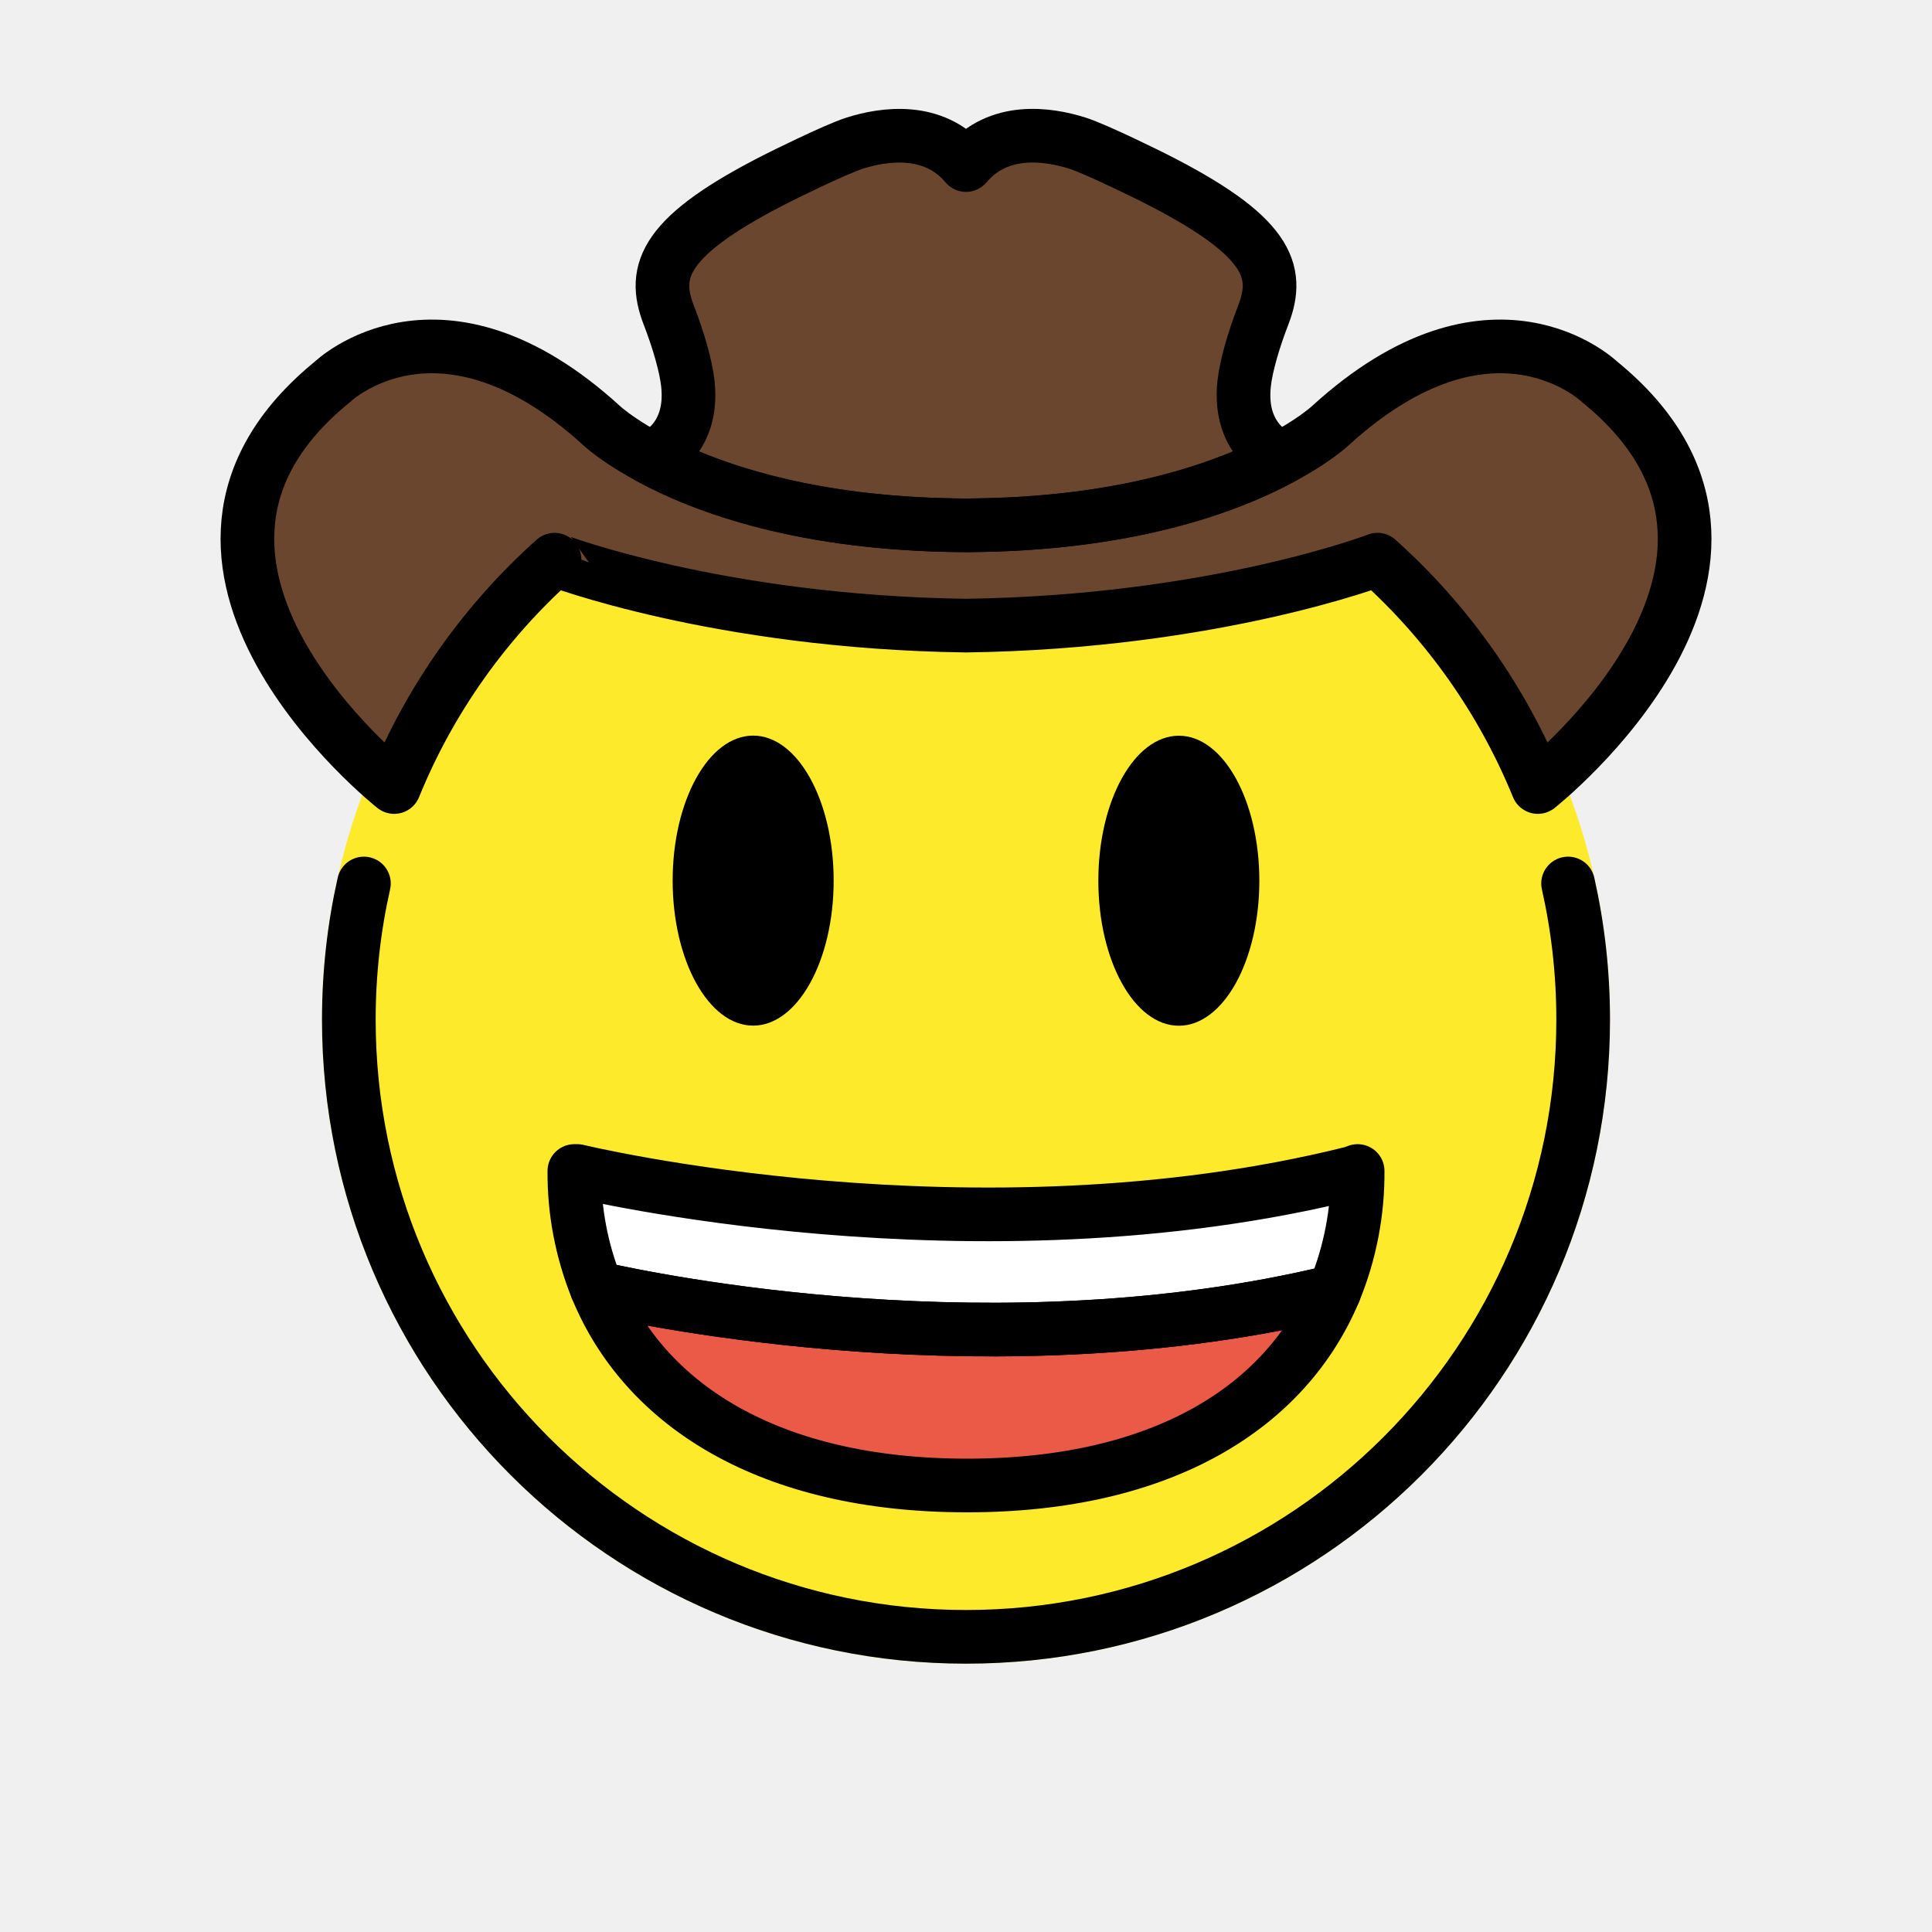
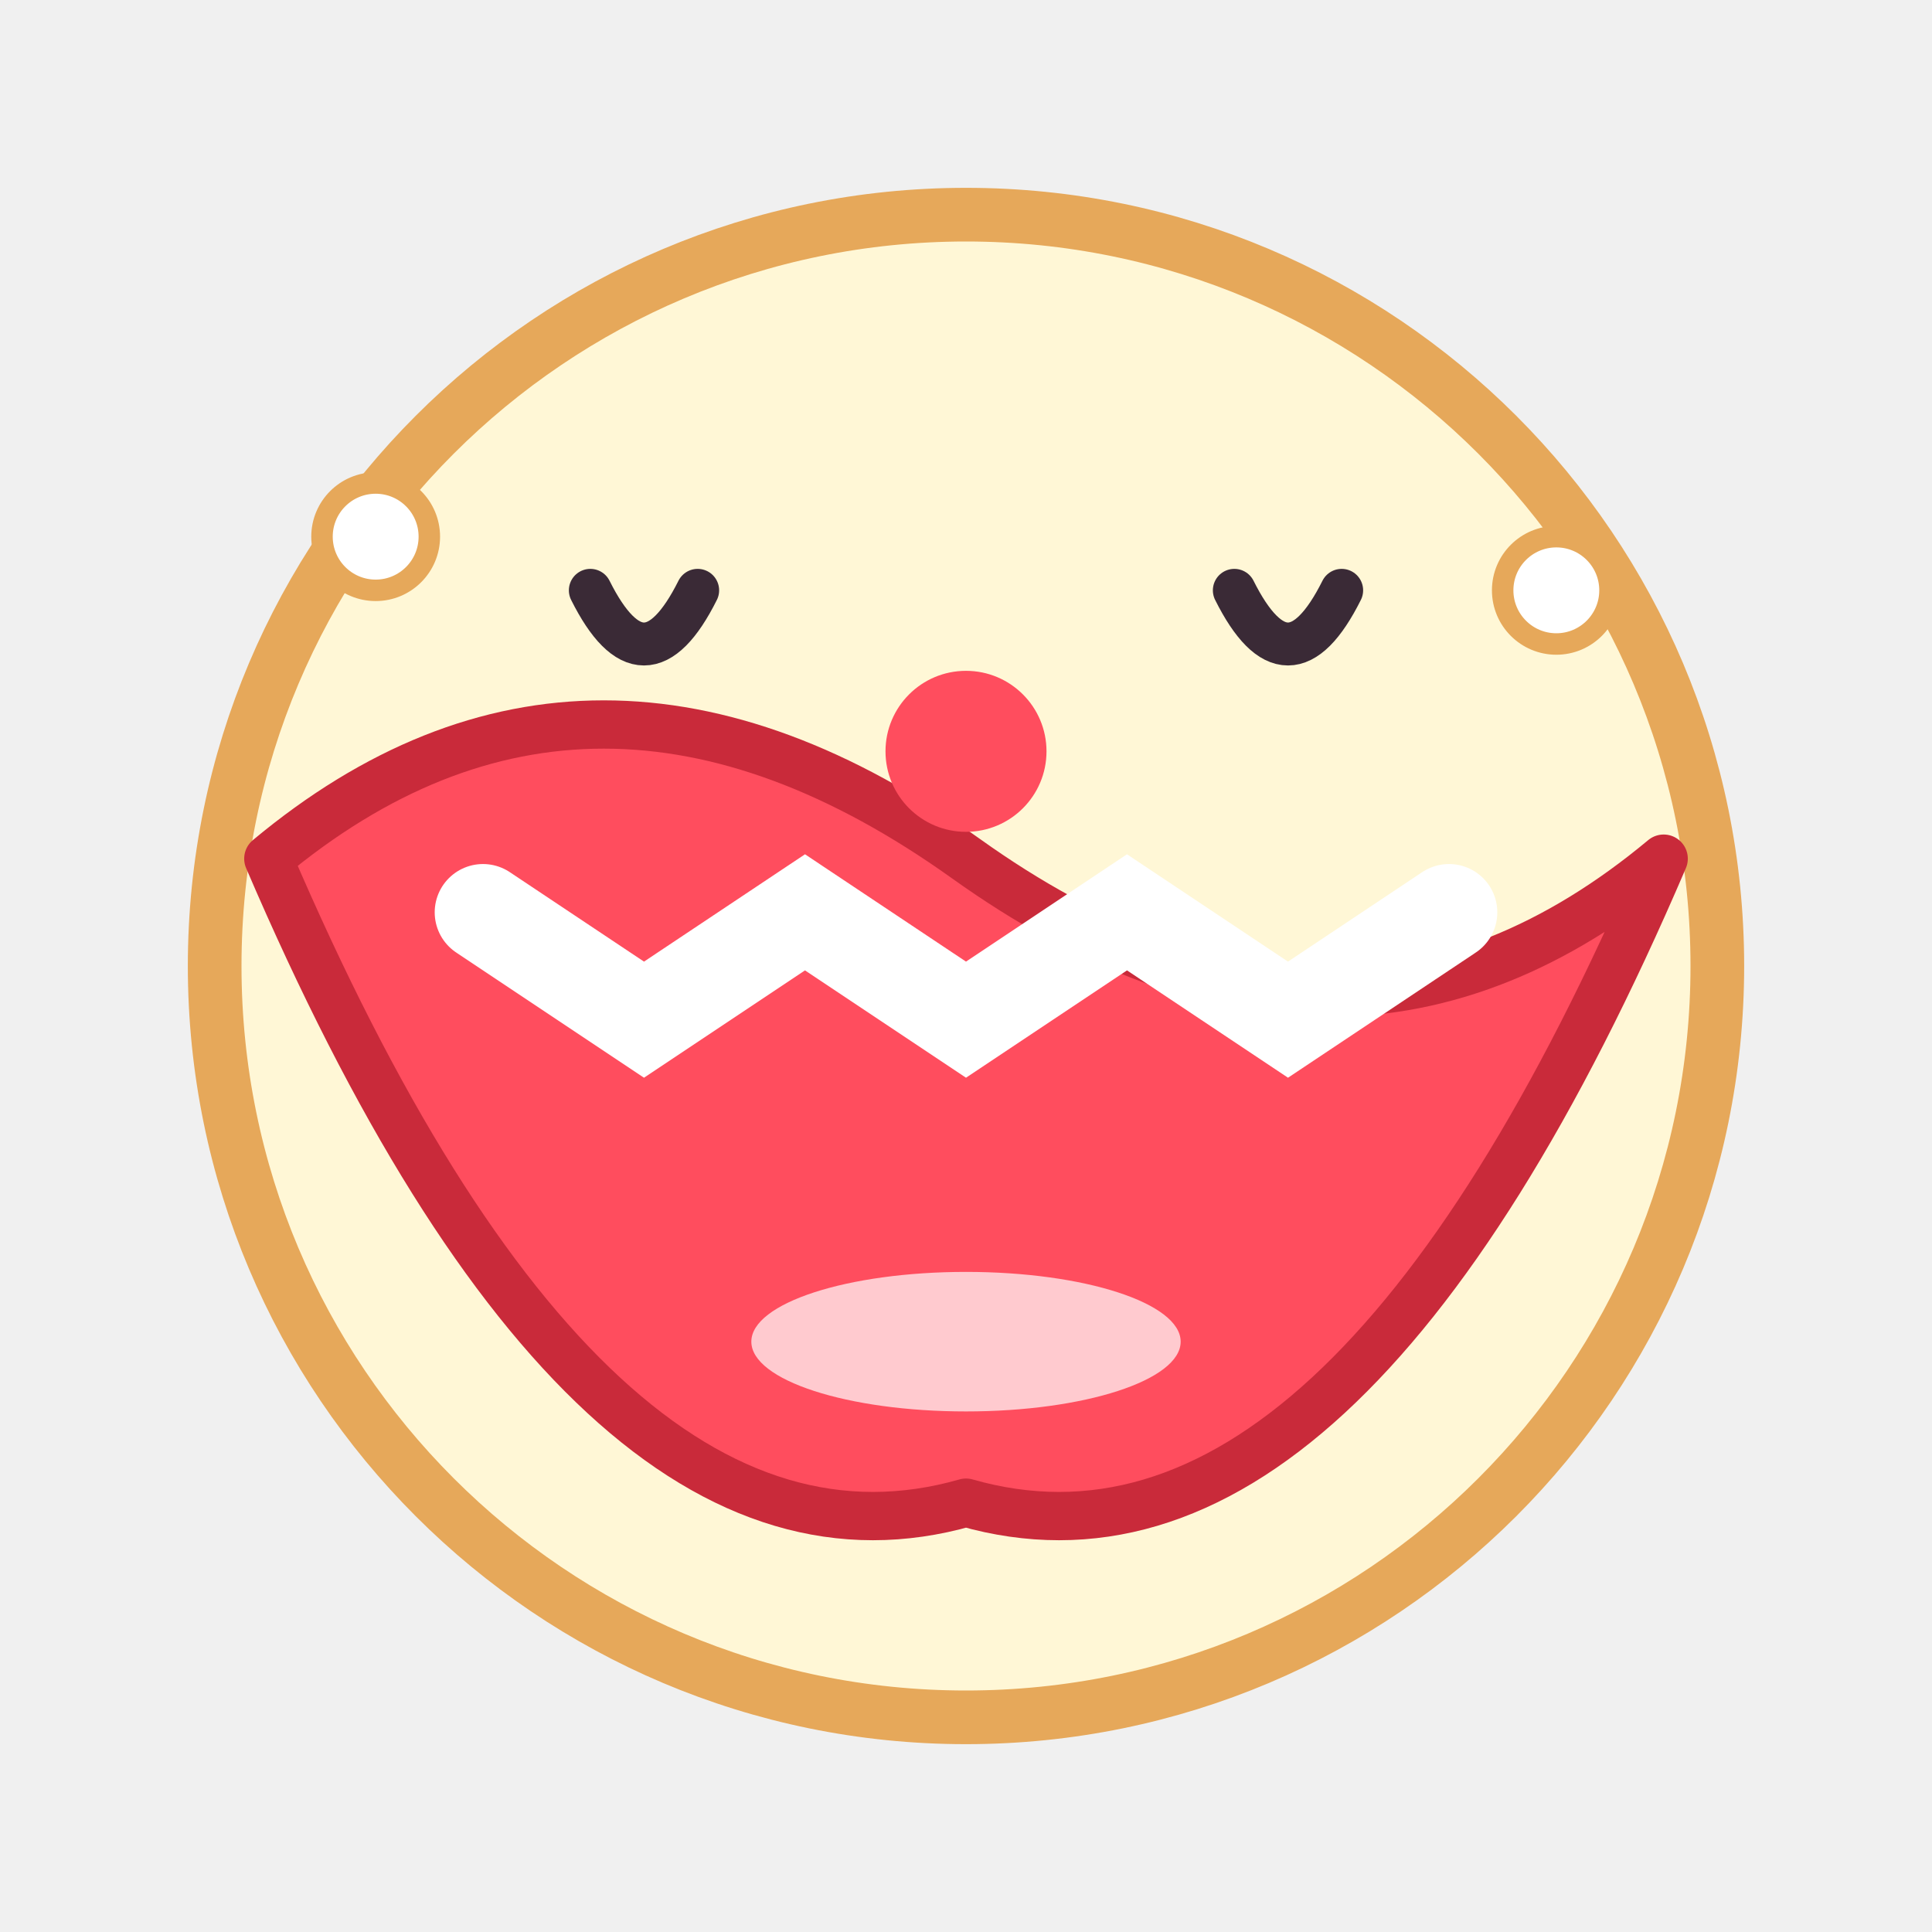
<svg xmlns="http://www.w3.org/2000/svg" viewBox="0 0 72 72" width="72" height="72">
  <g id="color">
-     <circle cx="36" cy="38" r="24" fill="#FCEA2B" />
-     <path fill="#6A462F" d="M36,23.315c9.267-0.129,15.335-2.458,15.335-2.458c2.586,2.315,4.645,5.207,5.976,8.473 c0,0,10.595-8.362,2.295-15.105c0,0-4.007-3.859-10.036,1.646c0,0-3.886,3.665-13.569,3.706 c-9.683-0.041-13.569-3.706-13.569-3.706c-6.029-5.505-10.036-1.646-10.036-1.646 C4.095,20.968,14.69,29.33,14.69,29.33c1.33-3.266,3.389-6.158,5.976-8.473 C20.666,20.858,26.733,23.187,36,23.315z" />
-     <path fill="#6A462F" d="M36,19.577c6.052-0.026,9.767-1.428,11.757-2.505c0,0-1.634-0.57-1.39-2.782 c0.072-0.658,0.354-1.628,0.711-2.549c0.639-1.651,0.194-2.969-4.114-5.135c0,0-2.083-1.041-2.82-1.274 C39.06,4.99,37.209,4.712,36,6.151c-1.209-1.438-3.06-1.16-4.143-0.818c-0.738,0.233-2.82,1.274-2.82,1.274 c-4.308,2.166-4.753,3.484-4.114,5.135c0.357,0.921,0.638,1.891,0.711,2.549c0.244,2.211-1.39,2.782-1.39,2.782 C26.233,18.149,29.948,19.552,36,19.577L36,19.577z" />
-     <path fill="#FFFFFF" d="M50.595,43.64c0.012,1.54-0.284,3.066-0.87,4.49c-12.49,3.03-25.43,0.34-27.49-0.13 c-0.559-1.385-0.841-2.866-0.83-4.36h0.11c0,0,14.8,3.59,28.89,0.07L50.595,43.64z" />
-     <path fill="#EA5A47" d="M49.725,48.13c-1.79,4.27-6.35,7.23-13.69,7.23c-7.41,0-12.03-3.03-13.8-7.36 C24.295,48.47,37.235,51.16,49.725,48.13z" />
-   </g>
-   <g id="skin" />
-   <g id="skin-shadow" />
-   <g id="line">
-     <ellipse cx="28.068" cy="32.818" rx="3" ry="5.404" />
-     <ellipse cx="43.932" cy="32.822" rx="3" ry="5.404" />
-     <path fill="none" stroke="#000000" stroke-linecap="round" stroke-linejoin="round" stroke-miterlimit="10" stroke-width="2" d="M58.438,32.925C58.806,34.558,59,36.256,59,38c0,12.703-10.297,23-23,23S13,50.703,13,38 c0-1.744,0.194-3.442,0.562-5.075" />
-     <path fill="none" stroke="#000000" stroke-linecap="round" stroke-linejoin="round" stroke-miterlimit="10" stroke-width="2" d="M36,23.315c9.267-0.129,15.335-2.458,15.335-2.458c2.586,2.315,4.645,5.207,5.976,8.473 c0,0,10.595-8.362,2.295-15.105c0,0-4.007-3.859-10.036,1.646c0,0-3.886,3.665-13.569,3.706 c-9.683-0.041-13.569-3.706-13.569-3.706c-6.029-5.505-10.036-1.646-10.036-1.646 C4.095,20.968,14.69,29.33,14.69,29.33c1.33-3.266,3.389-6.158,5.976-8.473 C20.666,20.858,26.733,23.187,36,23.315z" />
-     <path fill="none" stroke="#000000" stroke-linecap="round" stroke-linejoin="round" stroke-miterlimit="10" stroke-width="2" d="M36,19.577c6.052-0.026,9.767-1.428,11.757-2.505c0,0-1.634-0.57-1.39-2.782c0.072-0.658,0.354-1.628,0.711-2.549 c0.639-1.651,0.194-2.969-4.114-5.135c0,0-2.083-1.041-2.82-1.274C39.06,4.99,37.209,4.712,36,6.151 c-1.209-1.438-3.06-1.16-4.143-0.818c-0.738,0.233-2.82,1.274-2.82,1.274 c-4.308,2.166-4.753,3.484-4.114,5.135c0.357,0.921,0.638,1.891,0.711,2.549c0.244,2.211-1.39,2.782-1.39,2.782 C26.233,18.149,29.948,19.552,36,19.577L36,19.577z" />
-     <path fill="none" stroke="#000000" stroke-linecap="round" stroke-linejoin="round" stroke-width="2" d="M50.595,43.64 c0.012,1.54-0.284,3.066-0.87,4.49c-12.49,3.03-25.43,0.34-27.49-0.13c-0.559-1.385-0.841-2.866-0.83-4.36h0.11 c0,0,14.8,3.59,28.89,0.07L50.595,43.64z" />
-     <path fill="none" stroke="#000000" stroke-linecap="round" stroke-linejoin="round" stroke-width="2" d="M49.725,48.13 c-1.79,4.27-6.35,7.23-13.69,7.23c-7.41,0-12.03-3.03-13.8-7.36C24.295,48.47,37.235,51.16,49.725,48.13z" />
+     <circle cx="36" cy="36" r="28" fill="#fff7d6" stroke="#e6a85a" stroke-width="2" />
+     <circle cx="14" cy="20" r="2" fill="#fff" stroke="#e6a85a" stroke-width="0.8" />
+     <circle cx="58" cy="22" r="2" fill="#fff" stroke="#e6a85a" stroke-width="0.8" />
+     <path d="M10 32 Q22 22 36 32 Q50 42 62 32 Q50 60 36 56 Q22 60 10 32 Z" fill="#ff4d5e" stroke="#c92a3a" stroke-width="1.8" stroke-linejoin="round" />
+     <path d="M18 34 L24 38 L30 34 L36 38 L42 34 L48 38 L54 34" fill="none" stroke="#fff" stroke-width="3.6" stroke-linecap="round" />
+     <ellipse cx="36" cy="50" rx="8" ry="2.6" fill="#fff" opacity=".7" />
+     <path d="M22 22 Q24 26 26 22" fill="none" stroke="#3a2a36" stroke-width="1.6" stroke-linecap="round" />
+     <path d="M46 22 Q48 26 50 22" fill="none" stroke="#3a2a36" stroke-width="1.6" stroke-linecap="round" />
+     <circle cx="36" cy="28" r="3" fill="#ff4d5e" />
  </g>
</svg>
